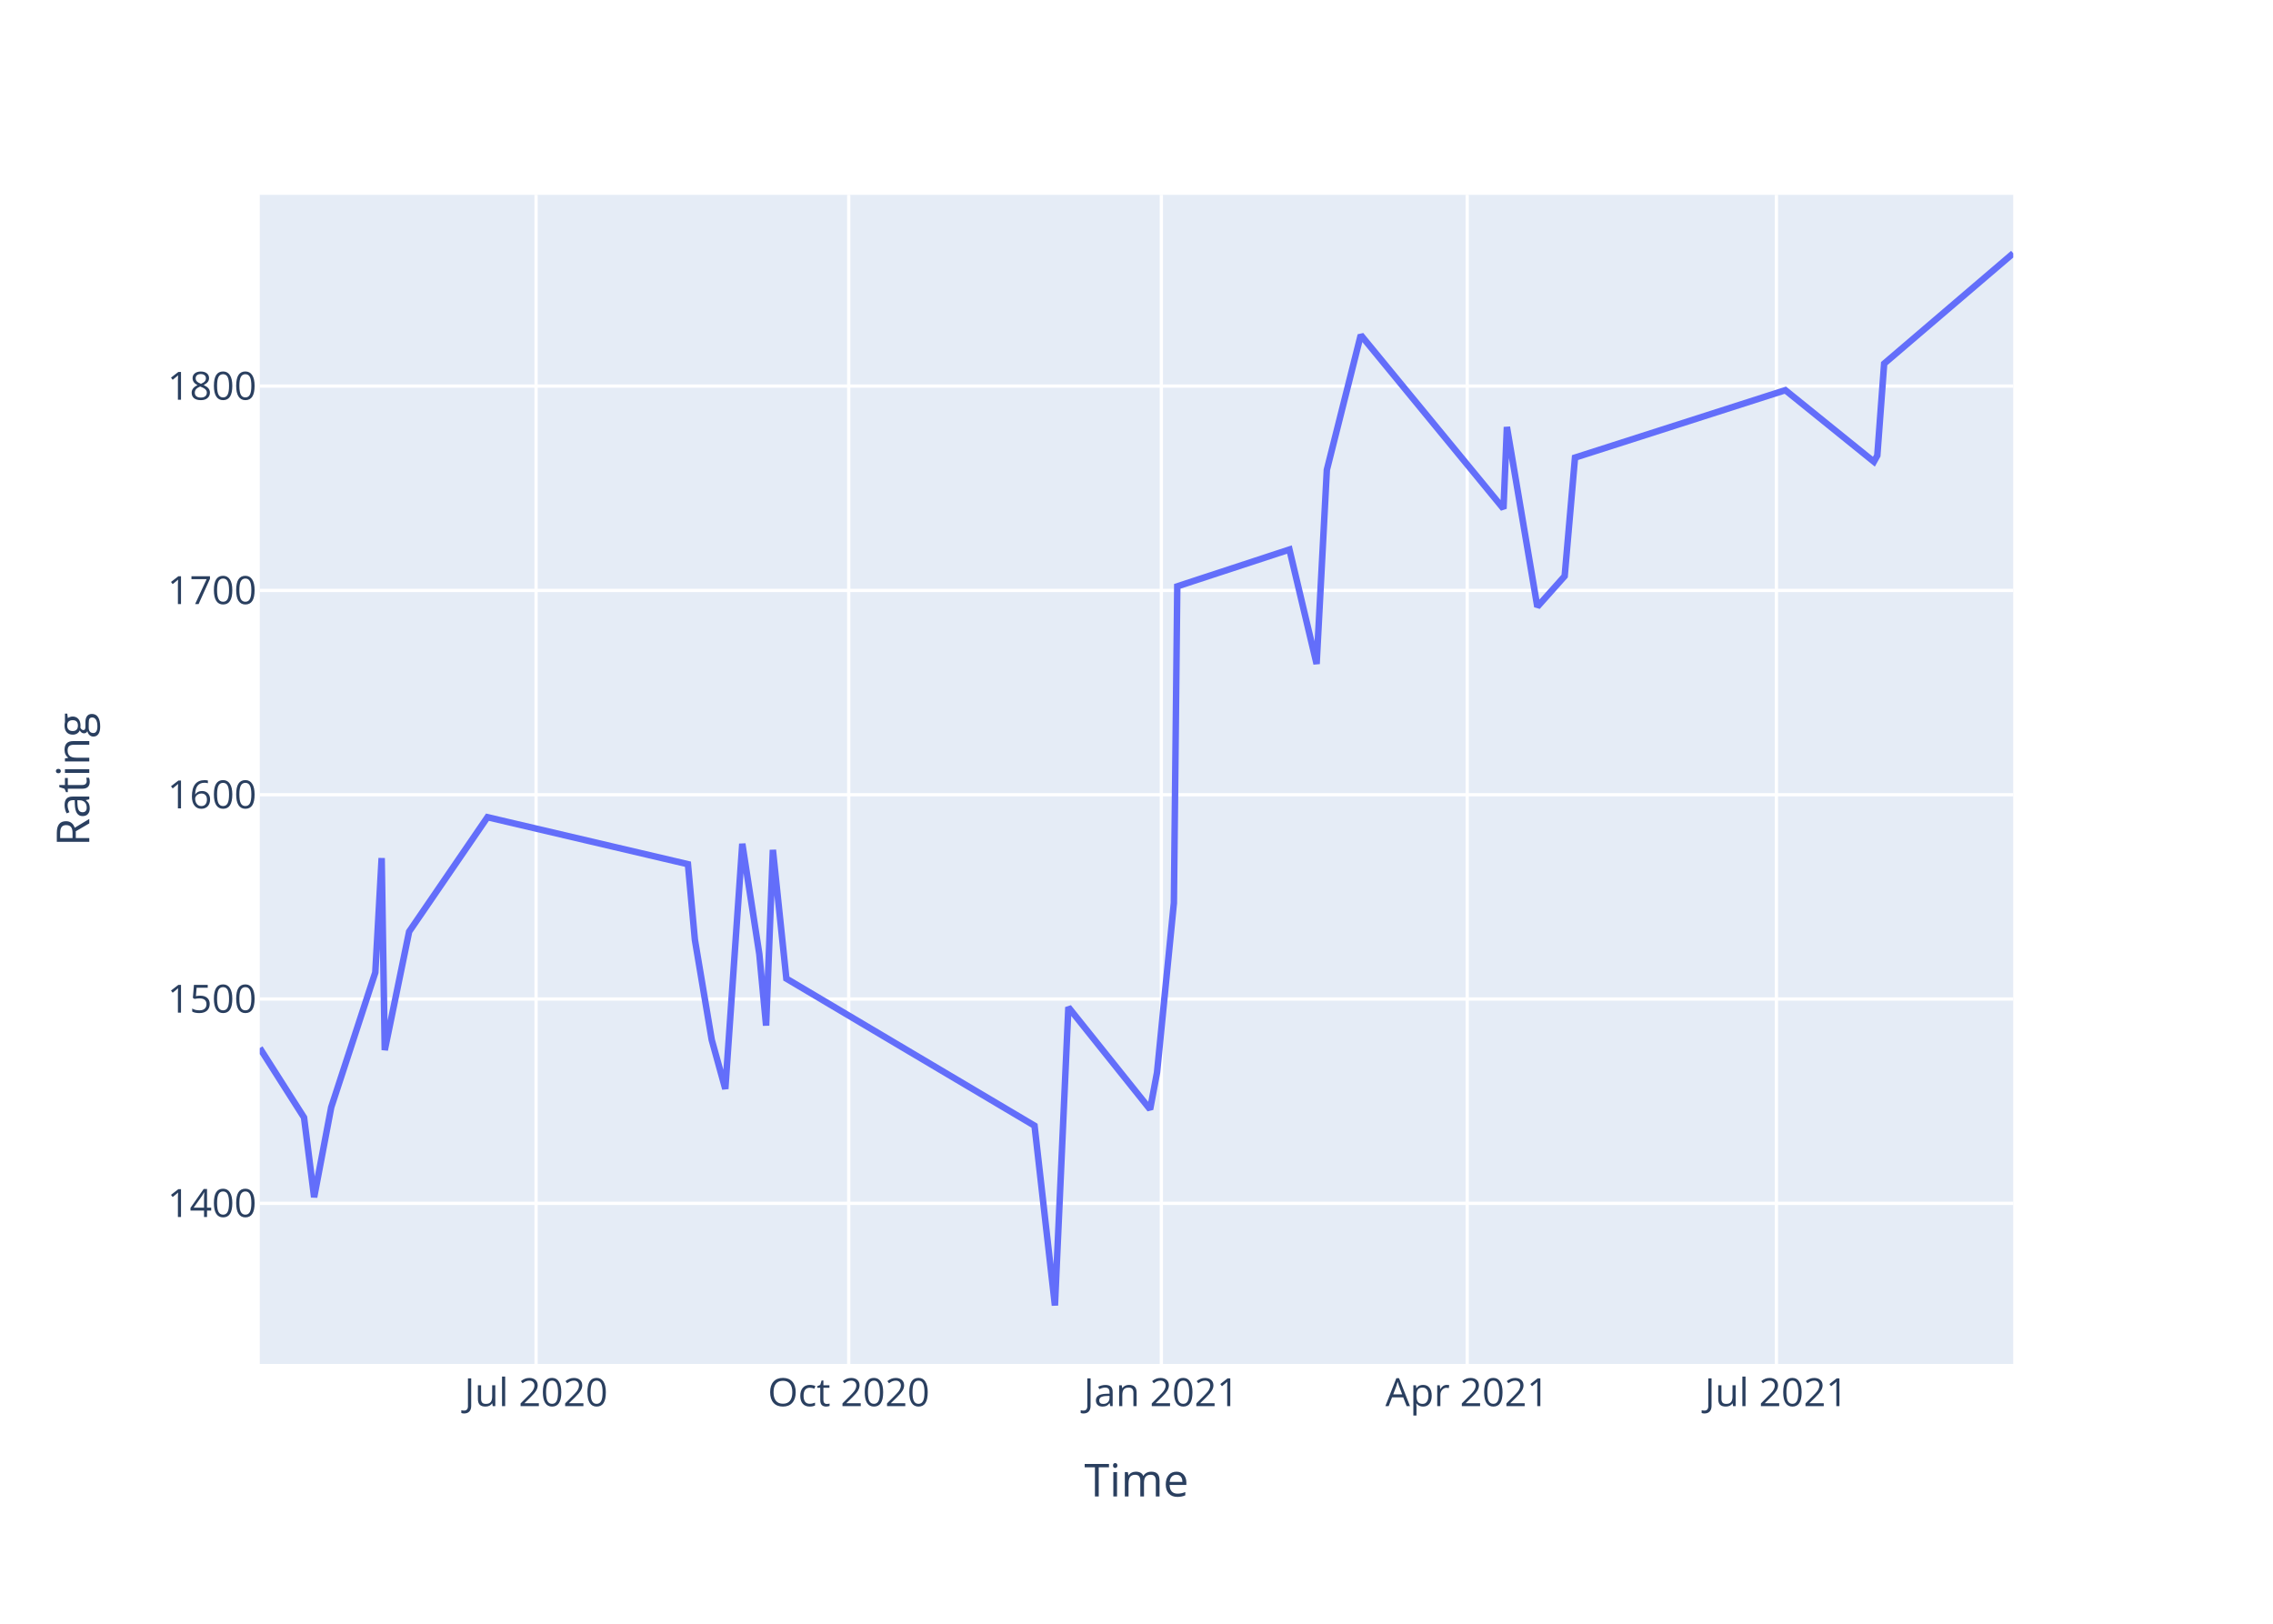
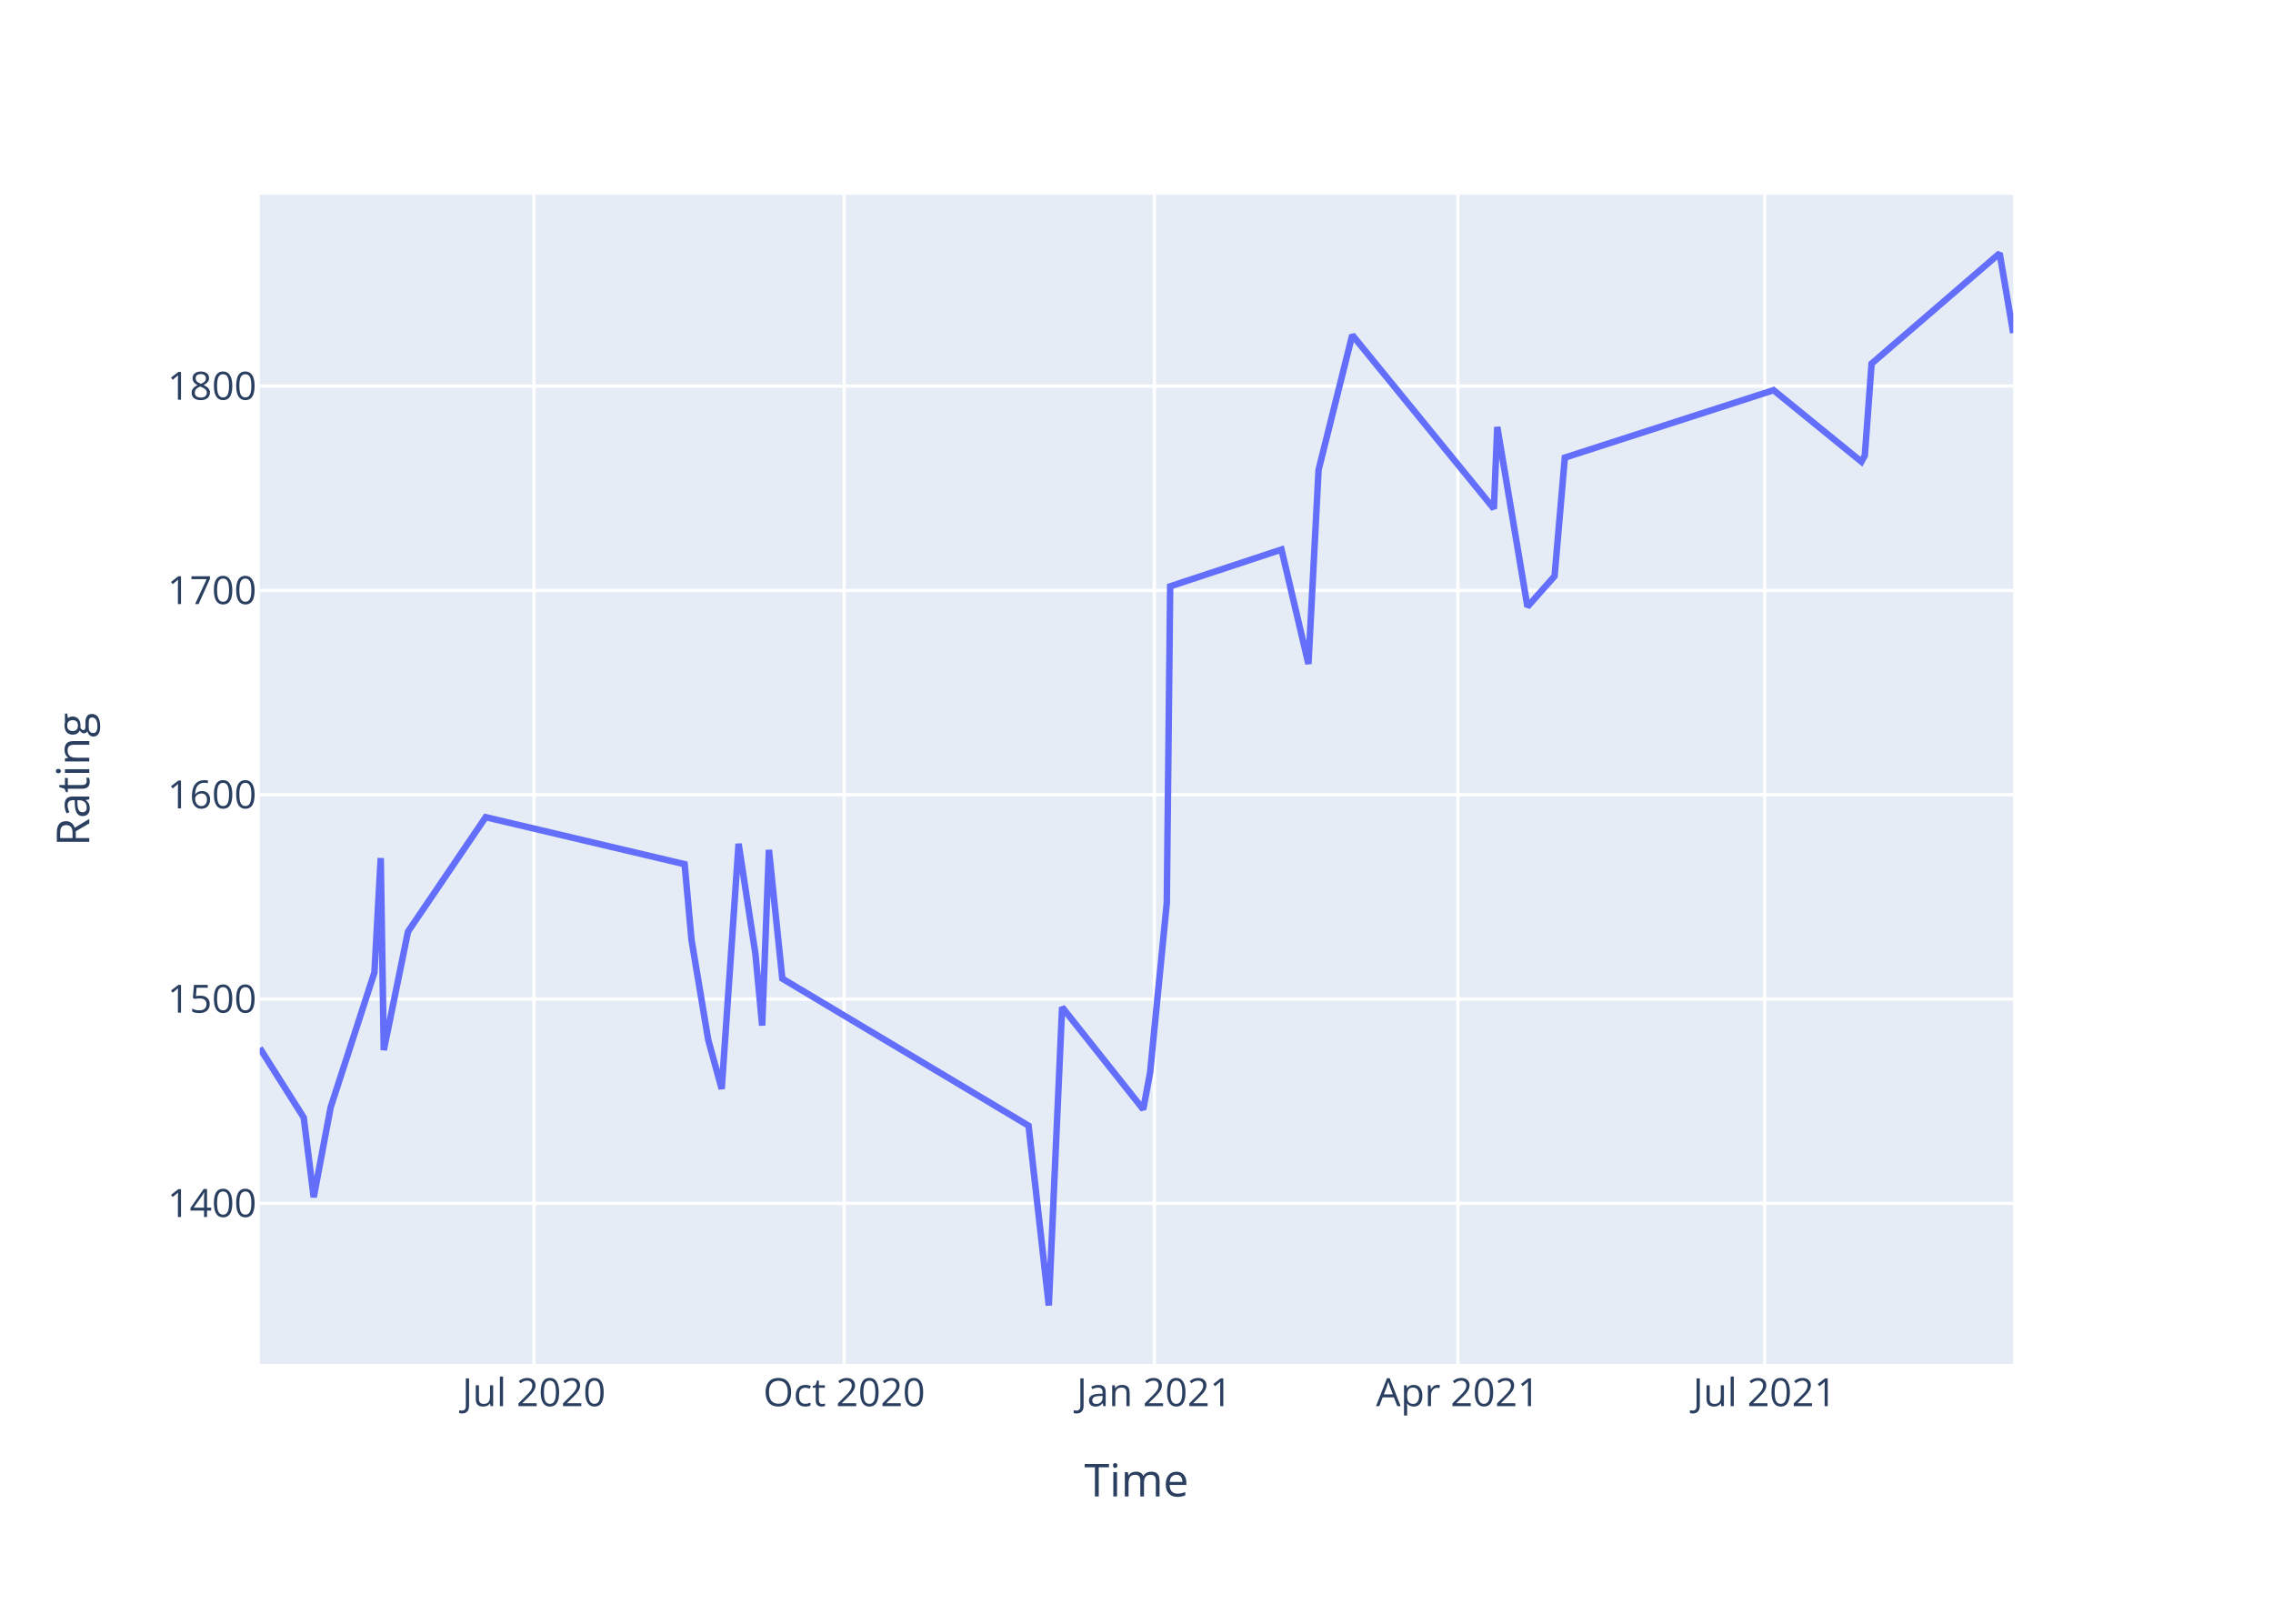
<svg xmlns="http://www.w3.org/2000/svg" class="main-svg" width="700" height="500" style="" viewBox="0 0 700 500">
  <rect x="0" y="0" width="700" height="500" style="fill: rgb(255, 255, 255); fill-opacity: 1;" />
-   <defs id="defs-e32d76">
+   <defs id="defs-392b32">
    <g class="clips">
-       <clipPath id="clipe32d76xyplot" class="plotclip">
+       <clipPath id="clip392b32xyplot" class="plotclip">
        <rect width="540" height="360" />
      </clipPath>
-       <clipPath class="axesclip" id="clipe32d76x">
+       <clipPath class="axesclip" id="clip392b32x">
        <rect x="80" y="0" width="540" height="500" />
      </clipPath>
-       <clipPath class="axesclip" id="clipe32d76y">
+       <clipPath class="axesclip" id="clip392b32y">
        <rect x="0" y="60" width="700" height="360" />
      </clipPath>
-       <clipPath class="axesclip" id="clipe32d76xy">
+       <clipPath class="axesclip" id="clip392b32xy">
        <rect x="80" y="60" width="540" height="360" />
      </clipPath>
    </g>
    <g class="gradients" />
    <g class="patterns" />
  </defs>
  <g class="bglayer">
    <rect class="bg" x="80" y="60" width="540" height="360" style="fill: rgb(229, 236, 246); fill-opacity: 1; stroke-width: 0;" />
  </g>
  <g class="layer-below">
    <g class="imagelayer" />
    <g class="shapelayer" />
  </g>
  <g class="cartesianlayer">
    <g class="subplot xy">
      <g class="layer-subplot">
        <g class="shapelayer" />
        <g class="imagelayer" />
      </g>
      <g class="gridlayer">
        <g class="x">
-           <path class="xgrid crisp" transform="translate(165.09,0)" d="M0,60v360" style="stroke: rgb(255, 255, 255); stroke-opacity: 1; stroke-width: 1px;" />
-           <path class="xgrid crisp" transform="translate(261.37,0)" d="M0,60v360" style="stroke: rgb(255, 255, 255); stroke-opacity: 1; stroke-width: 1px;" />
-           <path class="xgrid crisp" transform="translate(357.65,0)" d="M0,60v360" style="stroke: rgb(255, 255, 255); stroke-opacity: 1; stroke-width: 1px;" />
-           <path class="xgrid crisp" transform="translate(451.84,0)" d="M0,60v360" style="stroke: rgb(255, 255, 255); stroke-opacity: 1; stroke-width: 1px;" />
-           <path class="xgrid crisp" transform="translate(547.07,0)" d="M0,60v360" style="stroke: rgb(255, 255, 255); stroke-opacity: 1; stroke-width: 1px;" />
+           <path class="xgrid crisp" transform="translate(164.43,0)" d="M0,60v360" style="stroke: rgb(255, 255, 255); stroke-opacity: 1; stroke-width: 1px;" />
+           <path class="xgrid crisp" transform="translate(259.97,0)" d="M0,60v360" style="stroke: rgb(255, 255, 255); stroke-opacity: 1; stroke-width: 1px;" />
+           <path class="xgrid crisp" transform="translate(355.5,0)" d="M0,60v360" style="stroke: rgb(255, 255, 255); stroke-opacity: 1; stroke-width: 1px;" />
+           <path class="xgrid crisp" transform="translate(448.96,0)" d="M0,60v360" style="stroke: rgb(255, 255, 255); stroke-opacity: 1; stroke-width: 1px;" />
+           <path class="xgrid crisp" transform="translate(543.46,0)" d="M0,60v360" style="stroke: rgb(255, 255, 255); stroke-opacity: 1; stroke-width: 1px;" />
        </g>
        <g class="y">
          <path class="ygrid crisp" transform="translate(0,370.54)" d="M80,0h540" style="stroke: rgb(255, 255, 255); stroke-opacity: 1; stroke-width: 1px;" />
          <path class="ygrid crisp" transform="translate(0,307.63)" d="M80,0h540" style="stroke: rgb(255, 255, 255); stroke-opacity: 1; stroke-width: 1px;" />
          <path class="ygrid crisp" transform="translate(0,244.72)" d="M80,0h540" style="stroke: rgb(255, 255, 255); stroke-opacity: 1; stroke-width: 1px;" />
          <path class="ygrid crisp" transform="translate(0,181.81)" d="M80,0h540" style="stroke: rgb(255, 255, 255); stroke-opacity: 1; stroke-width: 1px;" />
          <path class="ygrid crisp" transform="translate(0,118.89)" d="M80,0h540" style="stroke: rgb(255, 255, 255); stroke-opacity: 1; stroke-width: 1px;" />
        </g>
      </g>
      <g class="zerolinelayer" />
      <path class="xlines-below" />
      <path class="ylines-below" />
      <g class="overlines-below" />
      <g class="xaxislayer-below" />
      <g class="yaxislayer-below" />
      <g class="overaxes-below" />
-       <g class="plot" transform="translate(80,60)" clip-path="url(#clipe32d76xyplot)">
+       <g class="plot" transform="translate(80,60)" clip-path="url(#clip392b32xyplot)">
        <g class="scatterlayer mlayer">
-           <g class="trace scatter trace54a6ba" style="stroke-miterlimit: 2; opacity: 1;">
+           <g class="trace scatter trace31b083" style="stroke-miterlimit: 2; opacity: 1;">
            <g class="fills" />
            <g class="errorbars" />
            <g class="lines">
-               <path class="js-line" d="M0,262.73L13.63,284.12L16.74,308.66L22,280.97L35.58,239.45L37.54,204.22L38.49,263.36L46,226.87L70.12,191.64L131.86,206.11L134,229.39L139.19,260.21L143.37,275.31L148.6,199.82L153.84,233.79L155.93,255.81L158.02,201.7L162.17,241.34L238.6,286.64L244.88,342L249.02,250.15L274.19,281.6L276.32,270.28L281.51,218.06L282.56,120.55L317.1,109.22L325.47,144.45L328.62,84.69L339.07,43.17L383.02,96.64L384.07,71.48L393.44,126.84L401.86,117.4L405.04,80.91L469.82,60.15L497.09,82.17L498.14,80.28L500.25,51.97L540,18" style="vector-effect: non-scaling-stroke; fill: none; stroke: rgb(99, 110, 250); stroke-opacity: 1; stroke-width: 2px; opacity: 1;" />
+               <path class="js-line" d="M0,262.73L13.53,284.12L16.61,308.66L21.83,280.97L35.31,239.45L37.25,204.22L38.19,263.36L45.65,226.87L69.57,191.64L130.84,206.11L132.96,229.39L138.11,260.21L142.26,275.31L147.46,199.82L152.65,233.79L154.72,255.81L156.8,201.7L160.92,241.34L236.76,286.64L242.99,342L247.09,250.15L272.07,281.6L274.19,270.28L279.33,218.06L280.37,120.55L314.65,109.22L322.95,144.45L326.07,84.69L336.45,43.17L380.06,96.64L381.1,71.48L390.4,126.84L398.75,117.4L401.91,80.91L466.19,60.15L493.25,82.17L494.29,80.28L496.38,51.97L535.82,18L540,42.54" style="vector-effect: non-scaling-stroke; fill: none; stroke: rgb(99, 110, 250); stroke-opacity: 1; stroke-width: 2px; opacity: 1;" />
            </g>
            <g class="points" />
            <g class="text" />
          </g>
        </g>
      </g>
      <g class="overplot" />
      <path class="xlines-above crisp" d="M0,0" style="fill: none;" />
      <path class="ylines-above crisp" d="M0,0" style="fill: none;" />
      <g class="overlines-above" />
      <g class="xaxislayer-above">
        <g class="xtick">
-           <text text-anchor="middle" x="0" y="433" transform="translate(165.09,0)" style="font-family: 'Open Sans', verdana, arial, sans-serif; font-size: 12px; fill: rgb(42, 63, 95); fill-opacity: 1; white-space: pre; opacity: 1;">Jul 2020</text>
+           <text text-anchor="middle" x="0" y="433" transform="translate(164.43,0)" style="font-family: 'Open Sans', verdana, arial, sans-serif; font-size: 12px; fill: rgb(42, 63, 95); fill-opacity: 1; white-space: pre; opacity: 1;">Jul 2020</text>
        </g>
        <g class="xtick">
-           <text text-anchor="middle" x="0" y="433" style="font-family: 'Open Sans', verdana, arial, sans-serif; font-size: 12px; fill: rgb(42, 63, 95); fill-opacity: 1; white-space: pre; opacity: 1;" transform="translate(261.37,0)">Oct 2020</text>
+           <text text-anchor="middle" x="0" y="433" style="font-family: 'Open Sans', verdana, arial, sans-serif; font-size: 12px; fill: rgb(42, 63, 95); fill-opacity: 1; white-space: pre; opacity: 1;" transform="translate(259.97,0)">Oct 2020</text>
        </g>
        <g class="xtick">
-           <text text-anchor="middle" x="0" y="433" style="font-family: 'Open Sans', verdana, arial, sans-serif; font-size: 12px; fill: rgb(42, 63, 95); fill-opacity: 1; white-space: pre; opacity: 1;" transform="translate(357.65,0)">Jan 2021</text>
+           <text text-anchor="middle" x="0" y="433" style="font-family: 'Open Sans', verdana, arial, sans-serif; font-size: 12px; fill: rgb(42, 63, 95); fill-opacity: 1; white-space: pre; opacity: 1;" transform="translate(355.5,0)">Jan 2021</text>
        </g>
        <g class="xtick">
-           <text text-anchor="middle" x="0" y="433" style="font-family: 'Open Sans', verdana, arial, sans-serif; font-size: 12px; fill: rgb(42, 63, 95); fill-opacity: 1; white-space: pre; opacity: 1;" transform="translate(451.84,0)">Apr 2021</text>
+           <text text-anchor="middle" x="0" y="433" style="font-family: 'Open Sans', verdana, arial, sans-serif; font-size: 12px; fill: rgb(42, 63, 95); fill-opacity: 1; white-space: pre; opacity: 1;" transform="translate(448.96,0)">Apr 2021</text>
        </g>
        <g class="xtick">
-           <text text-anchor="middle" x="0" y="433" style="font-family: 'Open Sans', verdana, arial, sans-serif; font-size: 12px; fill: rgb(42, 63, 95); fill-opacity: 1; white-space: pre; opacity: 1;" transform="translate(547.07,0)">Jul 2021</text>
+           <text text-anchor="middle" x="0" y="433" style="font-family: 'Open Sans', verdana, arial, sans-serif; font-size: 12px; fill: rgb(42, 63, 95); fill-opacity: 1; white-space: pre; opacity: 1;" transform="translate(543.46,0)">Jul 2021</text>
        </g>
      </g>
      <g class="yaxislayer-above">
        <g class="ytick">
          <text text-anchor="end" x="79" y="4.2" transform="translate(0,370.54)" style="font-family: 'Open Sans', verdana, arial, sans-serif; font-size: 12px; fill: rgb(42, 63, 95); fill-opacity: 1; white-space: pre; opacity: 1;">1400</text>
        </g>
        <g class="ytick">
          <text text-anchor="end" x="79" y="4.2" style="font-family: 'Open Sans', verdana, arial, sans-serif; font-size: 12px; fill: rgb(42, 63, 95); fill-opacity: 1; white-space: pre; opacity: 1;" transform="translate(0,307.63)">1500</text>
        </g>
        <g class="ytick">
          <text text-anchor="end" x="79" y="4.2" style="font-family: 'Open Sans', verdana, arial, sans-serif; font-size: 12px; fill: rgb(42, 63, 95); fill-opacity: 1; white-space: pre; opacity: 1;" transform="translate(0,244.72)">1600</text>
        </g>
        <g class="ytick">
          <text text-anchor="end" x="79" y="4.2" style="font-family: 'Open Sans', verdana, arial, sans-serif; font-size: 12px; fill: rgb(42, 63, 95); fill-opacity: 1; white-space: pre; opacity: 1;" transform="translate(0,181.81)">1700</text>
        </g>
        <g class="ytick">
          <text text-anchor="end" x="79" y="4.2" style="font-family: 'Open Sans', verdana, arial, sans-serif; font-size: 12px; fill: rgb(42, 63, 95); fill-opacity: 1; white-space: pre; opacity: 1;" transform="translate(0,118.89)">1800</text>
        </g>
      </g>
      <g class="overaxes-above" />
    </g>
  </g>
  <g class="polarlayer" />
  <g class="ternarylayer" />
  <g class="geolayer" />
  <g class="funnelarealayer" />
  <g class="pielayer" />
  <g class="iciclelayer" />
  <g class="treemaplayer" />
  <g class="sunburstlayer" />
  <g class="glimages" />
-   <defs id="topdefs-e32d76">
+   <defs id="topdefs-392b32">
    <g class="clips" />
  </defs>
  <g class="layer-above">
    <g class="imagelayer" />
    <g class="shapelayer" />
  </g>
  <g class="infolayer">
    <g class="g-gtitle" />
    <g class="g-xtitle">
      <text class="xtitle" x="350" y="460.8" text-anchor="middle" style="font-family: 'Open Sans', verdana, arial, sans-serif; font-size: 14px; fill: rgb(42, 63, 95); opacity: 1; font-weight: normal; white-space: pre;">Time</text>
    </g>
    <g class="g-ytitle">
      <text class="ytitle" transform="rotate(-90,27.49688,240)" x="27.497" y="240" text-anchor="middle" style="font-family: 'Open Sans', verdana, arial, sans-serif; font-size: 14px; fill: rgb(42, 63, 95); opacity: 1; font-weight: normal; white-space: pre;">Rating</text>
    </g>
  </g>
</svg>
